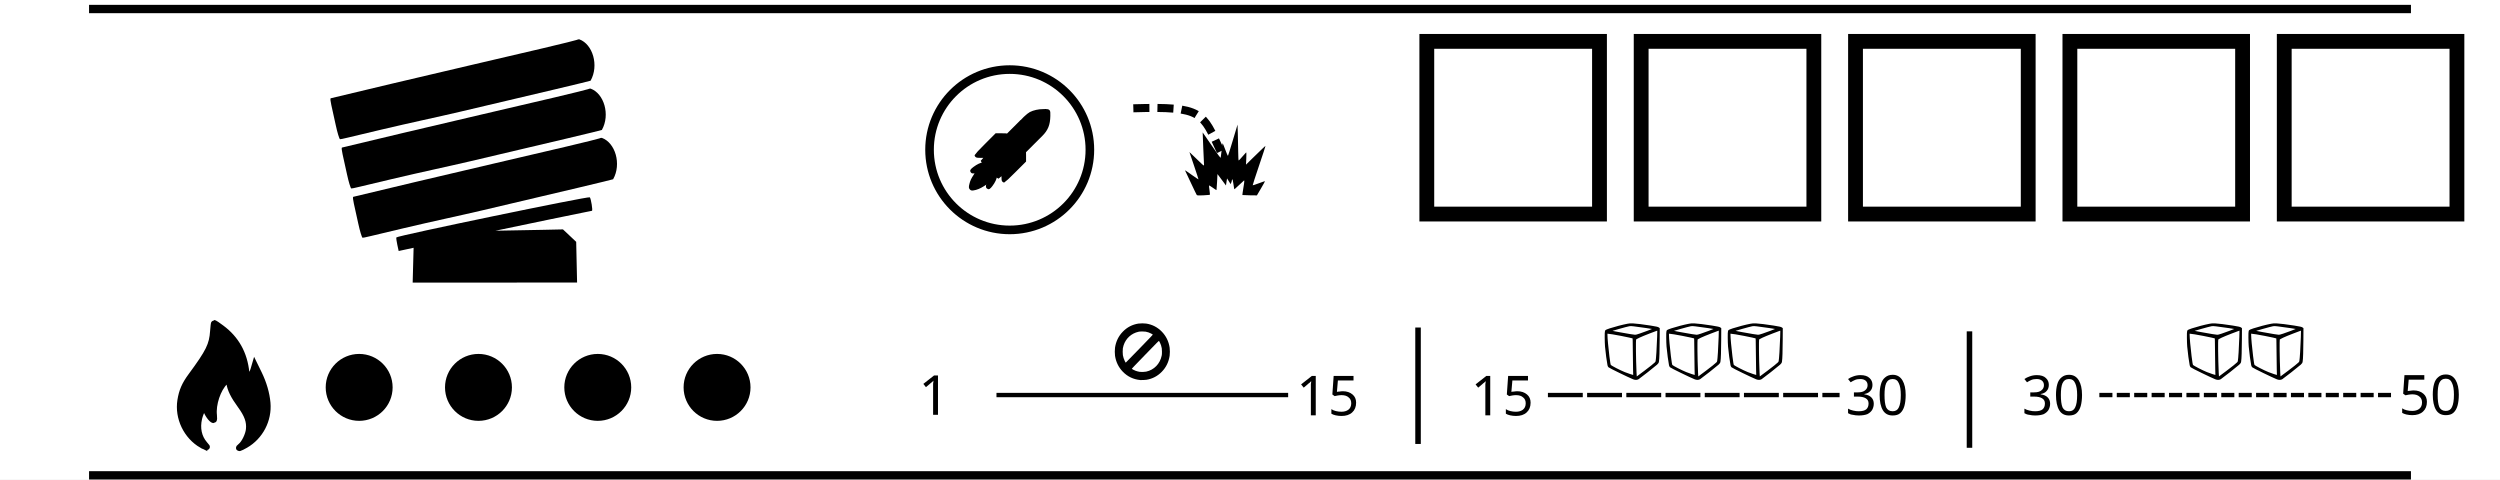
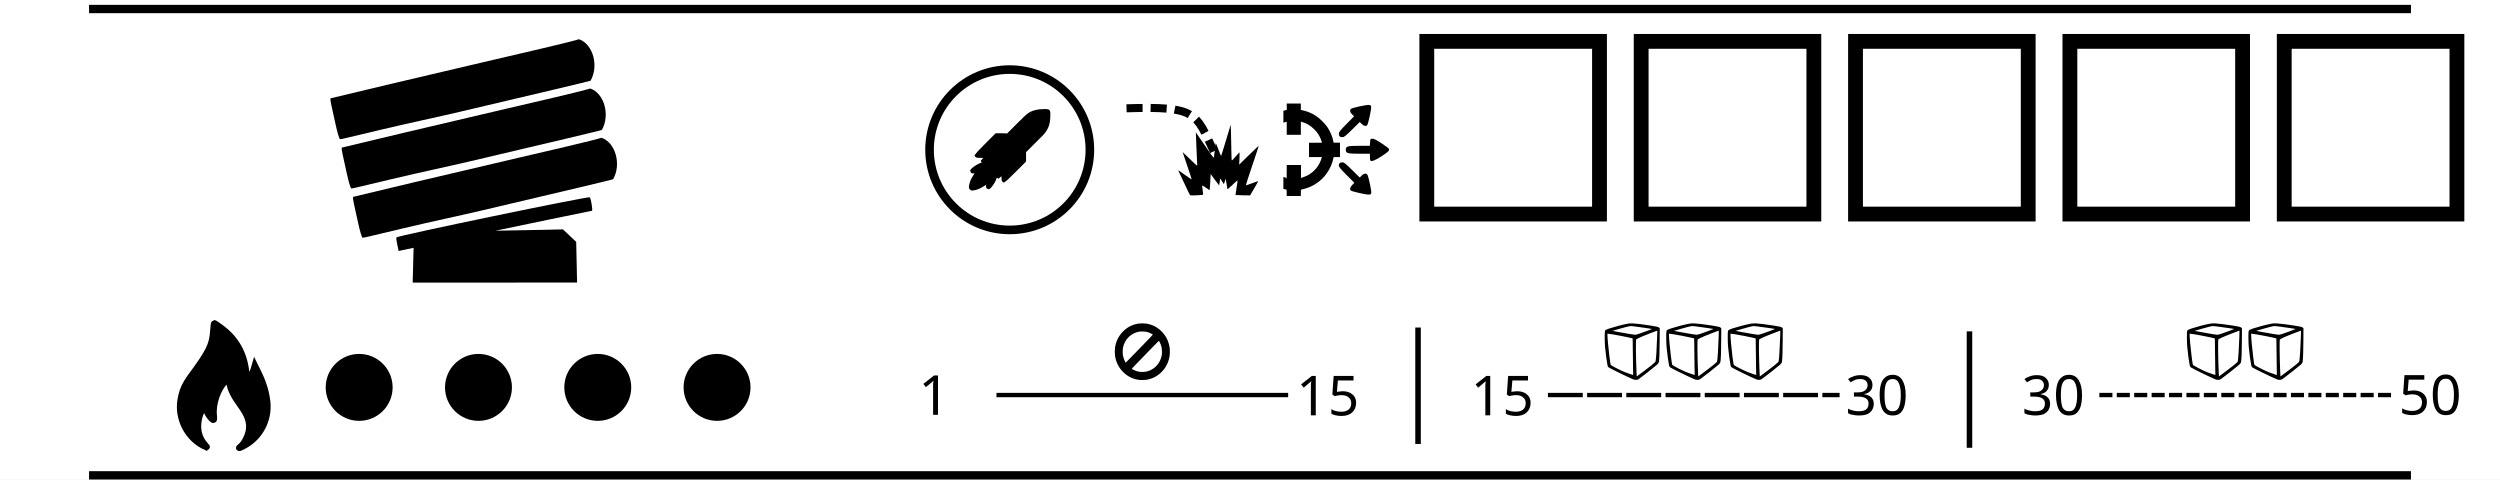
<svg xmlns="http://www.w3.org/2000/svg" width="120mm" height="23.017mm" viewBox="0 0 120 23.017" version="1.1" id="svg1100">
  <defs id="defs1094" />
  <g id="layer3" style="display:inline" />
  <g id="layer2" style="display:none" transform="translate(0,0.2323513)">
    <g id="g1399" transform="translate(-6.797849)">
      <rect y="11.403" x="50.431" height="11" width="74.995" id="rect1878-3" style="display:inline;opacity:1;vector-effect:none;fill:#ffe680;fill-opacity:1;stroke:none;stroke-width:0.475;stroke-linecap:butt;stroke-linejoin:miter;stroke-miterlimit:4;stroke-dasharray:none;stroke-dashoffset:0;stroke-opacity:1" />
      <rect y="0.302" x="8.169" height="22.148" width="42.262" id="rect1868" style="display:inline;opacity:1;vector-effect:none;fill:#decd87;fill-opacity:1;stroke:none;stroke-width:0.395;stroke-linecap:butt;stroke-linejoin:miter;stroke-miterlimit:4;stroke-dasharray:none;stroke-dashoffset:0;stroke-opacity:1" />
      <rect y="0.398" x="50.431" height="11" width="74.995" id="rect1878" style="display:inline;opacity:1;vector-effect:none;fill:#deaa87;fill-opacity:1;stroke:none;stroke-width:0.475;stroke-linecap:butt;stroke-linejoin:miter;stroke-miterlimit:4;stroke-dasharray:none;stroke-dashoffset:0;stroke-opacity:1" />
      <rect y="12.891" x="76.864" height="8.023" width="22" id="rect1878-7-3" style="display:inline;opacity:1;vector-effect:none;fill:#eeffaa;fill-opacity:1;stroke:none;stroke-width:0.193;stroke-linecap:butt;stroke-linejoin:miter;stroke-miterlimit:4;stroke-dasharray:none;stroke-dashoffset:0;stroke-opacity:1" />
      <rect y="12.891" x="103.296" height="8.023" width="22" id="rect1878-7-56" style="display:inline;opacity:1;vector-effect:none;fill:#ccffaa;fill-opacity:1;stroke:none;stroke-width:0.218;stroke-linecap:butt;stroke-linejoin:miter;stroke-miterlimit:4;stroke-dasharray:none;stroke-dashoffset:0;stroke-opacity:1" />
      <rect y="12.681" x="50.431" height="8.444" width="22" id="rect1878-7" style="display:inline;opacity:1;vector-effect:none;fill:#ff9955;fill-opacity:1;stroke:none;stroke-width:0.223;stroke-linecap:butt;stroke-linejoin:miter;stroke-miterlimit:4;stroke-dasharray:none;stroke-dashoffset:0;stroke-opacity:1" />
      <rect y="13.159" x="77.364" height="7.488" width="21" id="rect1878-7-2-7" style="display:inline;opacity:1;vector-effect:none;fill:#ddff55;fill-opacity:1;stroke:none;stroke-width:0.205;stroke-linecap:butt;stroke-linejoin:miter;stroke-miterlimit:4;stroke-dasharray:none;stroke-dashoffset:0;stroke-opacity:1" />
      <rect y="13.159" x="103.796" height="7.488" width="21" id="rect1878-7-2-7-0" style="display:inline;opacity:1;vector-effect:none;fill:#66ff00;fill-opacity:1;stroke:none;stroke-width:0.205;stroke-linecap:butt;stroke-linejoin:miter;stroke-miterlimit:4;stroke-dasharray:none;stroke-dashoffset:0;stroke-opacity:1" />
      <rect y="13.159" x="50.931" height="7.488" width="21" id="rect1878-7-2" style="display:inline;opacity:1;vector-effect:none;fill:#d45500;fill-opacity:1;stroke:none;stroke-width:0.205;stroke-linecap:butt;stroke-linejoin:miter;stroke-miterlimit:4;stroke-dasharray:none;stroke-dashoffset:0;stroke-opacity:1" />
    </g>
  </g>
  <g id="layer1" transform="translate(28.06016,-27.59571)" style="display:inline">
    <g transform="matrix(0.3527936,0,0,0.3527936,27.66483,22.56444)" id="layer1-6-3-2" />
    <rect style="display:inline;opacity:1;fill:#ffffff;fill-opacity:1;stroke:none;stroke-width:0.711;stroke-miterlimit:4;stroke-dasharray:none;stroke-dashoffset:0;stroke-opacity:1" id="rect1126" width="119.999" height="23.018" x="-28.06" y="27.596" />
    <g style="display:inline" id="g9128" transform="translate(-107.6295,-199.3465)">
      <path id="path9084" d="M 83.844,227.375 H 195.295" style="fill:none;stroke:#000000;stroke-width:0.4;stroke-linecap:butt;stroke-linejoin:miter;stroke-miterlimit:4;stroke-dasharray:none;stroke-opacity:1" />
      <path id="path9084-3" d="M 83.844,249.759 H 195.295" style="fill:none;stroke:#000000;stroke-width:0.4;stroke-linecap:butt;stroke-linejoin:miter;stroke-miterlimit:4;stroke-dasharray:none;stroke-opacity:1" />
    </g>
    <g id="g3247" transform="translate(31.77182,-19.28938)">
      <path id="path1183" d="m 8.234,62.606 v 5.589" style="fill:none;stroke:#000000;stroke-width:0.265px;stroke-linecap:butt;stroke-linejoin:miter;stroke-opacity:1" />
      <text id="text1088-1" y="66.818" x="10.76" style="font-style:normal;font-weight:normal;font-size:132.329px;line-height:1.25;font-family:sans-serif;letter-spacing:0px;word-spacing:0px;fill:#000000;fill-opacity:1;stroke:none;stroke-width:0.221" xml:space="preserve">
        <tspan style="font-size:2.647px;stroke-width:0.221" y="66.818" x="10.76" id="tspan1086-8">15</tspan>
      </text>
      <text id="text1088-0-9" y="66.799" x="28.751" style="font-style:normal;font-weight:normal;font-size:132.329px;line-height:1.25;font-family:sans-serif;letter-spacing:0px;word-spacing:0px;fill:#000000;fill-opacity:1;stroke:none;stroke-width:0.221" xml:space="preserve">
        <tspan style="font-size:2.647px;stroke-width:0.221" y="66.799" x="28.751" id="tspan1086-9-2">30</tspan>
      </text>
      <g transform="translate(-39.90047,24.17196)" id="g908-2">
        <g transform="matrix(0.3527936,0,0,0.3527936,52.98804,22.56444)" id="layer1-6-8-10-7">
          <path id="path828-79-6-2" d="m 15.551,51.922 c -0.685,-0.28 -3.206,-1.507 -3.325,-1.619 -0.034,-0.032 -0.077,-0.127 -0.096,-0.212 -0.089,-0.411 -0.263,-1.723 -0.333,-2.52 -0.05,-0.571 -0.06,-2.009 -0.014,-2.095 0.04,-0.075 0.184,-0.144 0.562,-0.267 0.723,-0.236 1.733,-0.5 2.411,-0.628 0.275,-0.052 0.396,-0.06 0.707,-0.047 0.415,0.017 1.429,0.142 2.382,0.293 0.766,0.122 1.02,0.178 1.104,0.247 l 0.065,0.053 -0.008,1.496 c -0.008,1.566 -0.043,2.635 -0.097,2.954 -0.03,0.179 -0.041,0.198 -0.224,0.376 -0.197,0.192 -2.306,1.852 -2.496,1.964 -0.172,0.102 -0.398,0.103 -0.64,0.005 z m 0.682,-0.313 c 0.354,-0.251 1.358,-1.012 1.815,-1.377 0.537,-0.429 0.599,-0.494 0.634,-0.667 0.062,-0.31 0.155,-1.795 0.205,-3.276 0.028,-0.826 0.027,-0.94 -0.012,-0.979 -0.051,-0.051 -0.077,-0.043 -1.159,0.375 -1.27,0.491 -1.845,0.759 -1.912,0.891 -0.06,0.119 -0.033,2.613 0.049,4.516 0.025,0.586 0.04,0.707 0.087,0.707 0.012,0 0.144,-0.086 0.293,-0.192 z m -0.623,-1.014 c -0.012,-0.536 -0.027,-1.695 -0.033,-2.575 -0.008,-1.256 -0.018,-1.608 -0.047,-1.634 -0.106,-0.097 -3.102,-0.678 -3.496,-0.678 h -0.135 l 3.71e-4,0.281 c 5.78e-4,0.446 0.108,1.632 0.262,2.894 0.107,0.876 0.164,1.198 0.225,1.27 0.108,0.127 1.297,0.742 1.931,0.998 0.417,0.169 1.152,0.414 1.246,0.416 l 0.07,0.001 z m 0.779,-4.666 c 0.521,-0.175 1.631,-0.587 1.882,-0.699 0.124,-0.055 0.155,-0.08 0.123,-0.098 -0.083,-0.046 -1.836,-0.313 -2.781,-0.423 -0.349,-0.041 -0.466,-0.044 -0.635,-0.017 -0.32,0.05 -2.598,0.698 -2.657,0.756 -0.032,0.031 0.195,0.081 1.179,0.262 1.326,0.243 2.098,0.37 2.267,0.372 0.12,0.002 0.273,-0.036 0.621,-0.153 z" style="fill:#000000;stroke:#000000;stroke-width:0.229;stroke-miterlimit:4;stroke-dasharray:none;stroke-opacity:1" />
        </g>
        <path transform="matrix(0.3527936,0,0,0.3527936,55.94078,22.56444)" id="path828-6-0-0-2" d="m 15.551,51.922 c -0.685,-0.28 -3.206,-1.507 -3.325,-1.619 -0.034,-0.032 -0.077,-0.127 -0.096,-0.212 -0.089,-0.411 -0.263,-1.723 -0.333,-2.52 -0.05,-0.571 -0.06,-2.009 -0.014,-2.095 0.04,-0.075 0.184,-0.144 0.562,-0.267 0.723,-0.236 1.733,-0.5 2.411,-0.628 0.275,-0.052 0.396,-0.06 0.707,-0.047 0.415,0.017 1.429,0.142 2.382,0.293 0.766,0.122 1.02,0.178 1.104,0.247 l 0.065,0.053 -0.008,1.496 c -0.008,1.566 -0.043,2.635 -0.097,2.954 -0.03,0.179 -0.041,0.198 -0.224,0.376 -0.197,0.192 -2.306,1.852 -2.496,1.964 -0.172,0.102 -0.398,0.103 -0.64,0.005 z m 0.682,-0.313 c 0.354,-0.251 1.358,-1.012 1.815,-1.377 0.537,-0.429 0.599,-0.494 0.634,-0.667 0.062,-0.31 0.155,-1.795 0.205,-3.276 0.028,-0.826 0.027,-0.94 -0.012,-0.979 -0.051,-0.051 -0.077,-0.043 -1.159,0.375 -1.27,0.491 -1.845,0.759 -1.912,0.891 -0.06,0.119 -0.033,2.613 0.049,4.516 0.025,0.586 0.04,0.707 0.087,0.707 0.012,0 0.144,-0.086 0.293,-0.192 z m -0.623,-1.014 c -0.012,-0.536 -0.027,-1.695 -0.033,-2.575 -0.008,-1.256 -0.018,-1.608 -0.047,-1.634 -0.106,-0.097 -3.102,-0.678 -3.496,-0.678 h -0.135 l 3.71e-4,0.281 c 5.78e-4,0.446 0.108,1.632 0.262,2.894 0.107,0.876 0.164,1.198 0.225,1.27 0.108,0.127 1.297,0.742 1.931,0.998 0.417,0.169 1.152,0.414 1.246,0.416 l 0.07,0.001 z m 0.779,-4.666 c 0.521,-0.175 1.631,-0.587 1.882,-0.699 0.124,-0.055 0.155,-0.08 0.123,-0.098 -0.083,-0.046 -1.836,-0.313 -2.781,-0.423 -0.349,-0.041 -0.466,-0.044 -0.635,-0.017 -0.32,0.05 -2.598,0.698 -2.657,0.756 -0.032,0.031 0.195,0.081 1.179,0.262 1.326,0.243 2.098,0.37 2.267,0.372 0.12,0.002 0.273,-0.036 0.621,-0.153 z" style="fill:#000000;stroke:#000000;stroke-width:0.229;stroke-miterlimit:4;stroke-dasharray:none;stroke-opacity:1" />
        <g transform="matrix(0.3527936,0,0,0.3527936,58.89354,22.56444)" id="layer1-6-75-2-6-6">
          <path id="path828-35-3-1-1" d="m 15.551,51.922 c -0.685,-0.28 -3.206,-1.507 -3.325,-1.619 -0.034,-0.032 -0.077,-0.127 -0.096,-0.212 -0.089,-0.411 -0.263,-1.723 -0.333,-2.52 -0.05,-0.571 -0.06,-2.009 -0.014,-2.095 0.04,-0.075 0.184,-0.144 0.562,-0.267 0.723,-0.236 1.733,-0.5 2.411,-0.628 0.275,-0.052 0.396,-0.06 0.707,-0.047 0.415,0.017 1.429,0.142 2.382,0.293 0.766,0.122 1.02,0.178 1.104,0.247 l 0.065,0.053 -0.008,1.496 c -0.008,1.566 -0.043,2.635 -0.097,2.954 -0.03,0.179 -0.041,0.198 -0.224,0.376 -0.197,0.192 -2.306,1.852 -2.496,1.964 -0.172,0.102 -0.398,0.103 -0.64,0.005 z m 0.682,-0.313 c 0.354,-0.251 1.358,-1.012 1.815,-1.377 0.537,-0.429 0.599,-0.494 0.634,-0.667 0.062,-0.31 0.155,-1.795 0.205,-3.276 0.028,-0.826 0.027,-0.94 -0.012,-0.979 -0.051,-0.051 -0.077,-0.043 -1.159,0.375 -1.27,0.491 -1.845,0.759 -1.912,0.891 -0.06,0.119 -0.033,2.613 0.049,4.516 0.025,0.586 0.04,0.707 0.087,0.707 0.012,0 0.144,-0.086 0.293,-0.192 z m -0.623,-1.014 c -0.012,-0.536 -0.027,-1.695 -0.033,-2.575 -0.008,-1.256 -0.018,-1.608 -0.047,-1.634 -0.106,-0.097 -3.102,-0.678 -3.496,-0.678 h -0.135 l 3.71e-4,0.281 c 5.78e-4,0.446 0.108,1.632 0.262,2.894 0.107,0.876 0.164,1.198 0.225,1.27 0.108,0.127 1.297,0.742 1.931,0.998 0.417,0.169 1.152,0.414 1.246,0.416 l 0.07,0.001 z m 0.779,-4.666 c 0.521,-0.175 1.631,-0.587 1.882,-0.699 0.124,-0.055 0.155,-0.08 0.123,-0.098 -0.083,-0.046 -1.836,-0.313 -2.781,-0.423 -0.349,-0.041 -0.466,-0.044 -0.635,-0.017 -0.32,0.05 -2.598,0.698 -2.657,0.756 -0.032,0.031 0.195,0.081 1.179,0.262 1.326,0.243 2.098,0.37 2.267,0.372 0.12,0.002 0.273,-0.036 0.621,-0.153 z" style="fill:#000000;stroke:#000000;stroke-width:0.229;stroke-miterlimit:4;stroke-dasharray:none;stroke-opacity:1" />
        </g>
      </g>
      <path id="path1090-2" d="M 14.468,65.847 H 28.468" style="fill:none;stroke:#000000;stroke-width:0.209;stroke-linecap:butt;stroke-linejoin:miter;stroke-miterlimit:4;stroke-dasharray:1.673, 0.209;stroke-dashoffset:0;stroke-opacity:1" />
      <text id="text1088-8" y="66.799" x="37.214" style="font-style:normal;font-weight:normal;font-size:132.329px;line-height:1.25;font-family:sans-serif;letter-spacing:0px;word-spacing:0px;fill:#000000;fill-opacity:1;stroke:none;stroke-width:0.221" xml:space="preserve">
        <tspan style="font-size:2.647px;stroke-width:0.221" y="66.799" x="37.214" id="tspan1086-97">30</tspan>
      </text>
      <text id="text1088-0-6" y="66.781" x="55.302" style="font-style:normal;font-weight:normal;font-size:132.329px;line-height:1.25;font-family:sans-serif;letter-spacing:0px;word-spacing:0px;fill:#000000;fill-opacity:1;stroke:none;stroke-width:0.221" xml:space="preserve">
        <tspan style="font-size:2.647px;stroke-width:0.221" y="66.781" x="55.302" id="tspan1086-9-1">50</tspan>
      </text>
      <g transform="translate(-39.56972,24.17196)" id="g983">
        <g transform="matrix(0.3527936,0,0,0.3527936,80.60253,22.56444)" id="layer1-6-8-6-0">
          <path id="path828-79-9-6" d="m 15.551,51.922 c -0.685,-0.28 -3.206,-1.507 -3.325,-1.619 -0.034,-0.032 -0.077,-0.127 -0.096,-0.212 -0.089,-0.411 -0.263,-1.723 -0.333,-2.52 -0.05,-0.571 -0.06,-2.009 -0.014,-2.095 0.04,-0.075 0.184,-0.144 0.562,-0.267 0.723,-0.236 1.733,-0.5 2.411,-0.628 0.275,-0.052 0.396,-0.06 0.707,-0.047 0.415,0.017 1.429,0.142 2.382,0.293 0.766,0.122 1.02,0.178 1.104,0.247 l 0.065,0.053 -0.008,1.496 c -0.008,1.566 -0.043,2.635 -0.097,2.954 -0.03,0.179 -0.041,0.198 -0.224,0.376 -0.197,0.192 -2.306,1.852 -2.496,1.964 -0.172,0.102 -0.398,0.103 -0.64,0.005 z m 0.682,-0.313 c 0.354,-0.251 1.358,-1.012 1.815,-1.377 0.537,-0.429 0.599,-0.494 0.634,-0.667 0.062,-0.31 0.155,-1.795 0.205,-3.276 0.028,-0.826 0.027,-0.94 -0.012,-0.979 -0.051,-0.051 -0.077,-0.043 -1.159,0.375 -1.27,0.491 -1.845,0.759 -1.912,0.891 -0.06,0.119 -0.033,2.613 0.049,4.516 0.025,0.586 0.04,0.707 0.087,0.707 0.012,0 0.144,-0.086 0.293,-0.192 z m -0.623,-1.014 c -0.012,-0.536 -0.027,-1.695 -0.033,-2.575 -0.008,-1.256 -0.018,-1.608 -0.047,-1.634 -0.106,-0.097 -3.102,-0.678 -3.496,-0.678 h -0.135 l 3.71e-4,0.281 c 5.78e-4,0.446 0.108,1.632 0.262,2.894 0.107,0.876 0.164,1.198 0.225,1.27 0.108,0.127 1.297,0.742 1.931,0.998 0.417,0.169 1.152,0.414 1.246,0.416 l 0.07,0.001 z m 0.779,-4.666 c 0.521,-0.175 1.631,-0.587 1.882,-0.699 0.124,-0.055 0.155,-0.08 0.123,-0.098 -0.083,-0.046 -1.836,-0.313 -2.781,-0.423 -0.349,-0.041 -0.466,-0.044 -0.635,-0.017 -0.32,0.05 -2.598,0.698 -2.657,0.756 -0.032,0.031 0.195,0.081 1.179,0.262 1.326,0.243 2.098,0.37 2.267,0.372 0.12,0.002 0.273,-0.036 0.621,-0.153 z" style="fill:#000000;stroke:#000000;stroke-width:0.229;stroke-miterlimit:4;stroke-dasharray:none;stroke-opacity:1" />
        </g>
        <g transform="matrix(0.3527936,0,0,0.3527936,83.55526,22.56444)" id="layer1-6-3-2-37-1">
          <path id="path828-6-0-4-5" d="m 15.551,51.922 c -0.685,-0.28 -3.206,-1.507 -3.325,-1.619 -0.034,-0.032 -0.077,-0.127 -0.096,-0.212 -0.089,-0.411 -0.263,-1.723 -0.333,-2.52 -0.05,-0.571 -0.06,-2.009 -0.014,-2.095 0.04,-0.075 0.184,-0.144 0.562,-0.267 0.723,-0.236 1.733,-0.5 2.411,-0.628 0.275,-0.052 0.396,-0.06 0.707,-0.047 0.415,0.017 1.429,0.142 2.382,0.293 0.766,0.122 1.02,0.178 1.104,0.247 l 0.065,0.053 -0.008,1.496 c -0.008,1.566 -0.043,2.635 -0.097,2.954 -0.03,0.179 -0.041,0.198 -0.224,0.376 -0.197,0.192 -2.306,1.852 -2.496,1.964 -0.172,0.102 -0.398,0.103 -0.64,0.005 z m 0.682,-0.313 c 0.354,-0.251 1.358,-1.012 1.815,-1.377 0.537,-0.429 0.599,-0.494 0.634,-0.667 0.062,-0.31 0.155,-1.795 0.205,-3.276 0.028,-0.826 0.027,-0.94 -0.012,-0.979 -0.051,-0.051 -0.077,-0.043 -1.159,0.375 -1.27,0.491 -1.845,0.759 -1.912,0.891 -0.06,0.119 -0.033,2.613 0.049,4.516 0.025,0.586 0.04,0.707 0.087,0.707 0.012,0 0.144,-0.086 0.293,-0.192 z m -0.623,-1.014 c -0.012,-0.536 -0.027,-1.695 -0.033,-2.575 -0.008,-1.256 -0.018,-1.608 -0.047,-1.634 -0.106,-0.097 -3.102,-0.678 -3.496,-0.678 h -0.135 l 3.71e-4,0.281 c 5.78e-4,0.446 0.108,1.632 0.262,2.894 0.107,0.876 0.164,1.198 0.225,1.27 0.108,0.127 1.297,0.742 1.931,0.998 0.417,0.169 1.152,0.414 1.246,0.416 l 0.07,0.001 z m 0.779,-4.666 c 0.521,-0.175 1.631,-0.587 1.882,-0.699 0.124,-0.055 0.155,-0.08 0.123,-0.098 -0.083,-0.046 -1.836,-0.313 -2.781,-0.423 -0.349,-0.041 -0.466,-0.044 -0.635,-0.017 -0.32,0.05 -2.598,0.698 -2.657,0.756 -0.032,0.031 0.195,0.081 1.179,0.262 1.326,0.243 2.098,0.37 2.267,0.372 0.12,0.002 0.273,-0.036 0.621,-0.153 z" style="fill:#000000;stroke:#000000;stroke-width:0.229;stroke-miterlimit:4;stroke-dasharray:none;stroke-opacity:1" />
        </g>
      </g>
      <path id="path1090-2-1" d="M 40.937,65.847 H 54.937" style="fill:none;stroke:#000000;stroke-width:0.209;stroke-linecap:butt;stroke-linejoin:miter;stroke-miterlimit:4;stroke-dasharray:0.627, 0.209;stroke-dashoffset:0;stroke-opacity:1" />
      <path id="path1183-2" d="m 34.703,62.79 v 5.589" style="fill:none;stroke:#000000;stroke-width:0.265px;stroke-linecap:butt;stroke-linejoin:miter;stroke-opacity:1" />
      <text id="text1088" y="66.8" x="-15.748" style="font-style:normal;font-weight:normal;font-size:132.329px;line-height:1.25;font-family:sans-serif;letter-spacing:0px;word-spacing:0px;fill:#000000;fill-opacity:1;stroke:none;stroke-width:0.221" xml:space="preserve">
        <tspan style="font-size:2.647px;stroke-width:0.221" y="66.8" x="-15.748" id="tspan1086">1</tspan>
      </text>
      <path id="path1090" d="M -12.001,65.847 H 1.999" style="fill:none;stroke:#000000;stroke-width:0.209px;stroke-linecap:butt;stroke-linejoin:miter;stroke-opacity:1" />
      <text id="text1088-0" y="66.818" x="2.387" style="font-style:normal;font-weight:normal;font-size:132.329px;line-height:1.25;font-family:sans-serif;letter-spacing:0px;word-spacing:0px;fill:#000000;fill-opacity:1;stroke:none;stroke-width:0.221" xml:space="preserve">
        <tspan style="font-size:2.647px;stroke-width:0.221" y="66.818" x="2.387" id="tspan1086-9">15</tspan>
      </text>
      <path id="path1524-9" d="m -5.101,65.127 c -0.327,-0.031 -0.608,-0.165 -0.834,-0.398 -0.205,-0.211 -0.331,-0.468 -0.376,-0.768 -0.015,-0.096 -0.015,-0.293 0,-0.389 0.045,-0.3 0.17,-0.557 0.376,-0.768 0.205,-0.211 0.454,-0.341 0.746,-0.387 0.094,-0.015 0.284,-0.015 0.378,0 0.292,0.046 0.54,0.176 0.746,0.387 0.205,0.211 0.331,0.468 0.376,0.768 0.015,0.096 0.015,0.293 0,0.389 -0.045,0.3 -0.17,0.557 -0.376,0.768 -0.204,0.21 -0.455,0.341 -0.739,0.386 -0.061,0.01 -0.243,0.017 -0.296,0.012 z m 0.287,-0.404 c 0.379,-0.083 0.661,-0.373 0.743,-0.767 0.011,-0.055 0.013,-0.082 0.013,-0.189 0,-0.137 -0.008,-0.195 -0.044,-0.308 -0.019,-0.06 -0.083,-0.198 -0.098,-0.211 -0.008,-0.007 -0.099,0.084 -0.66,0.663 -0.527,0.543 -0.65,0.672 -0.644,0.679 0.011,0.014 0.118,0.069 0.179,0.092 0.059,0.022 0.143,0.044 0.207,0.053 0.066,0.009 0.237,0.003 0.304,-0.012 z m -0.326,-1.102 c 0.561,-0.577 0.649,-0.671 0.642,-0.679 -0.012,-0.015 -0.146,-0.081 -0.204,-0.101 -0.109,-0.037 -0.165,-0.045 -0.299,-0.045 -0.104,0 -0.13,0.002 -0.183,0.014 -0.341,0.075 -0.607,0.318 -0.715,0.649 -0.036,0.111 -0.044,0.17 -0.044,0.308 0,0.138 0.008,0.196 0.044,0.308 0.027,0.085 0.091,0.216 0.104,0.216 0.003,0 0.297,-0.301 0.654,-0.669 z" style="fill:#000000;stroke-width:0.006" />
    </g>
-     <g id="g2751" transform="matrix(1.324056,0,0,1.324056,-26.06979,15.08427)">
-       <circle r="2.906" cy="14.878" cx="35.101" id="path1760-3-3-8" style="opacity:1;vector-effect:none;fill:#ffffff;fill-opacity:1;stroke:#000000;stroke-width:0.312;stroke-linecap:butt;stroke-linejoin:miter;stroke-miterlimit:4;stroke-dasharray:none;stroke-dashoffset:0;stroke-opacity:1" />
-       <path id="path974-3-6-6" d="m 36.329,13.434 c -0.185,0.004 -0.352,0.04 -0.482,0.105 -0.047,0.024 -0.14,0.098 -0.216,0.173 -0.074,0.072 -0.141,0.135 -0.142,0.14 l -2.76e-4,-2.83e-4 c 0,0 -3.07e-4,4.91e-4 -3.07e-4,4.91e-4 -4.31e-4,3.75e-4 -0.262,0.261 -0.471,0.471 -0.013,-0.005 -0.094,-0.01 -0.202,-0.01 h -0.212 l -0.372,0.373 c -0.205,0.205 -0.372,0.381 -0.372,0.39 0,0.009 0.011,0.028 0.024,0.041 0.019,0.019 0.059,0.024 0.18,0.024 h 0.15 c -0.047,0.049 -0.131,0.135 -0.131,0.138 0,0.006 0.03,0.04 0.07,0.085 -0.098,0.011 -0.217,0.066 -0.345,0.162 -0.108,0.081 -0.127,0.114 -0.088,0.157 0.021,0.023 0.04,0.027 0.094,0.02 0.037,-0.005 0.067,-0.005 0.067,0 0,0.005 -0.031,0.058 -0.07,0.117 -0.08,0.124 -0.111,0.191 -0.138,0.3 -0.028,0.111 -0.026,0.142 0.01,0.178 0.027,0.027 0.043,0.031 0.103,0.022 0.115,-0.017 0.231,-0.064 0.36,-0.146 0.066,-0.042 0.125,-0.077 0.129,-0.077 0.005,0 0.005,0.03 -4.83e-4,0.067 -0.007,0.054 -0.004,0.072 0.02,0.094 0.043,0.039 0.076,0.02 0.157,-0.088 0.096,-0.127 0.15,-0.248 0.161,-0.345 0.044,0.04 0.078,0.07 0.084,0.07 0.004,0 0.081,-0.075 0.138,-0.128 v 0.065 c 0,0.122 0.005,0.162 0.024,0.18 0.013,0.013 0.032,0.024 0.041,0.024 0.009,0 0.185,-0.167 0.39,-0.372 l 0.373,-0.372 v -0.211 c 0,-0.05 -0.002,-0.091 -0.002,-0.127 l 0.463,-0.463 0.13,-0.129 c 0.208,-0.207 0.283,-0.393 0.289,-0.71 0.004,-0.22 0.004,-0.22 -0.216,-0.216 z" style="fill:#000000;stroke:#000000;stroke-width:0.064;stroke-miterlimit:4;stroke-dasharray:none;stroke-opacity:1" />
-     </g>
    <g style="display:inline" id="g1033" transform="translate(19.24769,66.19843)">
      <rect y="-36.617" x="21.179" height="8.289" width="8.289" id="rect925-7-3-61-49-09" style="display:inline;opacity:1;vector-effect:none;fill:#ffffff;fill-opacity:1;stroke:#000000;stroke-width:0.711;stroke-linecap:butt;stroke-linejoin:miter;stroke-miterlimit:4;stroke-dasharray:none;stroke-dashoffset:0;stroke-opacity:1" />
      <rect y="-36.617" x="31.468" height="8.289" width="8.289" id="rect925-7-3-61-49-0-6" style="display:inline;opacity:1;vector-effect:none;fill:#ffffff;fill-opacity:1;stroke:#000000;stroke-width:0.711;stroke-linecap:butt;stroke-linejoin:miter;stroke-miterlimit:4;stroke-dasharray:none;stroke-dashoffset:0;stroke-opacity:1" />
      <rect y="-36.617" x="41.757" height="8.289" width="8.289" id="rect925-7-3-61-49-9-3" style="display:inline;opacity:1;vector-effect:none;fill:#ffffff;fill-opacity:1;stroke:#000000;stroke-width:0.711;stroke-linecap:butt;stroke-linejoin:miter;stroke-miterlimit:4;stroke-dasharray:none;stroke-dashoffset:0;stroke-opacity:1" />
      <rect y="-36.617" x="52.047" height="8.289" width="8.289" id="rect925-7-3-61-49-1-8" style="display:inline;opacity:1;vector-effect:none;fill:#ffffff;fill-opacity:1;stroke:#000000;stroke-width:0.711;stroke-linecap:butt;stroke-linejoin:miter;stroke-miterlimit:4;stroke-dasharray:none;stroke-dashoffset:0;stroke-opacity:1" />
      <rect y="-36.617" x="62.336" height="8.289" width="8.289" id="rect925-7-3-61-49-7-5" style="display:inline;opacity:1;vector-effect:none;fill:#ffffff;fill-opacity:1;stroke:#000000;stroke-width:0.711;stroke-linecap:butt;stroke-linejoin:miter;stroke-miterlimit:4;stroke-dasharray:none;stroke-dashoffset:0;stroke-opacity:1" />
    </g>
-     <g id="g925" transform="matrix(1.455054,0,0,1.455054,-73.8372,-10.22164)">
-       <path id="path917" d="m 70.942,32.427 c -0.009,-0.012 -0.095,-0.188 -0.19,-0.392 -0.095,-0.204 -0.18,-0.385 -0.189,-0.402 -0.016,-0.03 -0.015,-0.031 0.023,-0.006 0.022,0.014 0.122,0.085 0.223,0.156 0.101,0.072 0.186,0.128 0.188,0.125 0.003,-0.003 -0.064,-0.207 -0.147,-0.453 l -0.152,-0.448 0.092,0.087 c 0.051,0.048 0.159,0.152 0.241,0.232 0.135,0.131 0.149,0.141 0.149,0.103 0,-0.023 -0.011,-0.273 -0.025,-0.554 -0.014,-0.281 -0.023,-0.514 -0.02,-0.516 0.002,-0.002 0.135,0.19 0.295,0.427 0.201,0.299 0.293,0.423 0.3,0.405 0.005,-0.014 0.019,-0.126 0.031,-0.248 0.011,-0.122 0.025,-0.225 0.031,-0.228 0.005,-0.003 0.045,0.092 0.088,0.211 0.043,0.119 0.083,0.211 0.09,0.204 0.006,-0.007 0.079,-0.241 0.163,-0.521 l 0.152,-0.508 0.01,0.306 c 0.005,0.168 0.011,0.435 0.012,0.592 0.001,0.157 0.008,0.286 0.016,0.286 0.007,0 0.063,-0.058 0.122,-0.129 0.06,-0.071 0.116,-0.133 0.124,-0.138 0.009,-0.006 0.011,0.072 0.005,0.197 l -0.01,0.207 0.223,-0.219 c 0.329,-0.321 0.414,-0.402 0.42,-0.396 0.003,0.003 -0.092,0.294 -0.212,0.647 -0.12,0.353 -0.214,0.645 -0.21,0.649 0.004,0.004 0.096,-0.026 0.204,-0.067 0.108,-0.041 0.199,-0.072 0.202,-0.069 0.003,0.003 -0.056,0.11 -0.131,0.237 l -0.136,0.232 -0.237,-0.003 c -0.13,-0.002 -0.239,-0.006 -0.242,-0.009 -0.003,-0.003 0.012,-0.11 0.033,-0.238 0.037,-0.215 0.039,-0.273 0.011,-0.233 -0.006,0.009 -0.073,0.07 -0.148,0.137 -0.075,0.066 -0.142,0.128 -0.148,0.136 -0.015,0.022 -0.023,-0.007 -0.046,-0.18 -0.011,-0.082 -0.026,-0.145 -0.034,-0.14 -0.008,0.005 -0.014,0.021 -0.015,0.036 -4.03e-4,0.015 -0.01,0.049 -0.021,0.075 l -0.02,0.047 -0.059,-0.094 -0.059,-0.094 -0.009,0.058 c -0.005,0.032 -0.013,0.084 -0.018,0.116 l -0.009,0.058 -0.14,-0.188 -0.14,-0.188 -0.013,0.262 c -0.007,0.144 -0.016,0.265 -0.019,0.268 -0.003,0.003 -0.057,-0.032 -0.121,-0.078 -0.063,-0.046 -0.119,-0.08 -0.124,-0.075 -0.005,0.005 0.002,0.075 0.014,0.157 0.016,0.104 0.018,0.149 0.005,0.153 -0.01,0.003 -0.105,0.01 -0.212,0.015 -0.15,0.008 -0.199,0.005 -0.212,-0.011 z" style="fill:#000000;stroke-width:0.016" />
-       <path id="path921" d="m 68.848,29.563 c 2.315,-0.071 2.282,0.142 2.877,1.42" style="fill:none;stroke:#000000;stroke-width:0.265;stroke-linecap:butt;stroke-linejoin:miter;stroke-miterlimit:4;stroke-dasharray:0.53, 0.265;stroke-dashoffset:0;stroke-opacity:1" />
+     <g id="g913" transform="translate(-29.76888,30.00852)">
+       <g transform="matrix(1.324056,0,0,1.324056,3.699086,-14.92426)" id="g2751-3" style="display:inline">
+         <circle style="opacity:1;vector-effect:none;fill:#ffffff;fill-opacity:1;stroke:#000000;stroke-width:0.312;stroke-linecap:butt;stroke-linejoin:miter;stroke-miterlimit:4;stroke-dasharray:none;stroke-dashoffset:0;stroke-opacity:1" id="path1760-3-3-8-6" cx="35.101" cy="14.878" r="2.906" />
+         <path style="fill:#000000;stroke:#000000;stroke-width:0.064;stroke-miterlimit:4;stroke-dasharray:none;stroke-opacity:1" d="m 36.329,13.434 c -0.185,0.004 -0.352,0.04 -0.482,0.105 -0.047,0.024 -0.14,0.098 -0.216,0.173 -0.074,0.072 -0.141,0.135 -0.142,0.14 l -2.76e-4,-2.83e-4 c 0,0 -3.07e-4,4.91e-4 -3.07e-4,4.91e-4 -4.31e-4,3.75e-4 -0.262,0.261 -0.471,0.471 -0.013,-0.005 -0.094,-0.01 -0.202,-0.01 h -0.212 l -0.372,0.373 c -0.205,0.205 -0.372,0.381 -0.372,0.39 0,0.009 0.011,0.028 0.024,0.041 0.019,0.019 0.059,0.024 0.18,0.024 h 0.15 c -0.047,0.049 -0.131,0.135 -0.131,0.138 0,0.006 0.03,0.04 0.07,0.085 -0.098,0.011 -0.217,0.066 -0.345,0.162 -0.108,0.081 -0.127,0.114 -0.088,0.157 0.021,0.023 0.04,0.027 0.094,0.02 0.037,-0.005 0.067,-0.005 0.067,0 0,0.005 -0.031,0.058 -0.07,0.117 -0.08,0.124 -0.111,0.191 -0.138,0.3 -0.028,0.111 -0.026,0.142 0.01,0.178 0.027,0.027 0.043,0.031 0.103,0.022 0.115,-0.017 0.231,-0.064 0.36,-0.146 0.066,-0.042 0.125,-0.077 0.129,-0.077 0.005,0 0.005,0.03 -4.83e-4,0.067 -0.007,0.054 -0.004,0.072 0.02,0.094 0.043,0.039 0.076,0.02 0.157,-0.088 0.096,-0.127 0.15,-0.248 0.161,-0.345 0.044,0.04 0.078,0.07 0.084,0.07 0.004,0 0.081,-0.075 0.138,-0.128 v 0.065 c 0,0.122 0.005,0.162 0.024,0.18 0.013,0.013 0.032,0.024 0.041,0.024 0.009,0 0.185,-0.167 0.39,-0.372 l 0.373,-0.372 v -0.211 c 0,-0.05 -0.002,-0.091 -0.002,-0.127 l 0.463,-0.463 0.13,-0.129 c 0.208,-0.207 0.283,-0.393 0.289,-0.71 0.004,-0.22 0.004,-0.22 -0.216,-0.216 z" id="path974-3-6-6-7" />
+       </g>
+       <g transform="matrix(1.455054,0,0,1.455054,-44.39573,-40.23016)" id="g925-5" style="display:inline">
+         <path style="fill:#000000;stroke-width:0.016" d="m 70.942,32.427 c -0.009,-0.012 -0.095,-0.188 -0.19,-0.392 -0.095,-0.204 -0.18,-0.385 -0.189,-0.402 -0.016,-0.03 -0.015,-0.031 0.023,-0.006 0.022,0.014 0.122,0.085 0.223,0.156 0.101,0.072 0.186,0.128 0.188,0.125 0.003,-0.003 -0.064,-0.207 -0.147,-0.453 l -0.152,-0.448 0.092,0.087 c 0.051,0.048 0.159,0.152 0.241,0.232 0.135,0.131 0.149,0.141 0.149,0.103 0,-0.023 -0.011,-0.273 -0.025,-0.554 -0.014,-0.281 -0.023,-0.514 -0.02,-0.516 0.002,-0.002 0.135,0.19 0.295,0.427 0.201,0.299 0.293,0.423 0.3,0.405 0.005,-0.014 0.019,-0.126 0.031,-0.248 0.011,-0.122 0.025,-0.225 0.031,-0.228 0.005,-0.003 0.045,0.092 0.088,0.211 0.043,0.119 0.083,0.211 0.09,0.204 0.006,-0.007 0.079,-0.241 0.163,-0.521 l 0.152,-0.508 0.01,0.306 c 0.005,0.168 0.011,0.435 0.012,0.592 0.001,0.157 0.008,0.286 0.016,0.286 0.007,0 0.063,-0.058 0.122,-0.129 0.06,-0.071 0.116,-0.133 0.124,-0.138 0.009,-0.006 0.011,0.072 0.005,0.197 l -0.01,0.207 0.223,-0.219 c 0.329,-0.321 0.414,-0.402 0.42,-0.396 0.003,0.003 -0.092,0.294 -0.212,0.647 -0.12,0.353 -0.214,0.645 -0.21,0.649 0.004,0.004 0.096,-0.026 0.204,-0.067 0.108,-0.041 0.199,-0.072 0.202,-0.069 0.003,0.003 -0.056,0.11 -0.131,0.237 l -0.136,0.232 -0.237,-0.003 c -0.13,-0.002 -0.239,-0.006 -0.242,-0.009 -0.003,-0.003 0.012,-0.11 0.033,-0.238 0.037,-0.215 0.039,-0.273 0.011,-0.233 -0.006,0.009 -0.073,0.07 -0.148,0.137 -0.075,0.066 -0.142,0.128 -0.148,0.136 -0.015,0.022 -0.023,-0.007 -0.046,-0.18 -0.011,-0.082 -0.026,-0.145 -0.034,-0.14 -0.008,0.005 -0.014,0.021 -0.015,0.036 -4.03e-4,0.015 -0.01,0.049 -0.021,0.075 l -0.02,0.047 -0.059,-0.094 -0.059,-0.094 -0.009,0.058 c -0.005,0.032 -0.013,0.084 -0.018,0.116 l -0.009,0.058 -0.14,-0.188 -0.14,-0.188 -0.013,0.262 c -0.007,0.144 -0.016,0.265 -0.019,0.268 -0.003,0.003 -0.057,-0.032 -0.121,-0.078 -0.063,-0.046 -0.119,-0.08 -0.124,-0.075 -0.005,0.005 0.002,0.075 0.014,0.157 0.016,0.104 0.018,0.149 0.005,0.153 -0.01,0.003 -0.105,0.01 -0.212,0.015 -0.15,0.008 -0.199,0.005 -0.212,-0.011 z" id="path917-3" />
+         <path style="fill:none;stroke:#000000;stroke-width:0.265;stroke-linecap:butt;stroke-linejoin:miter;stroke-miterlimit:4;stroke-dasharray:0.53, 0.265;stroke-dashoffset:0;stroke-opacity:1" d="m 68.848,29.563 c 2.315,-0.071 2.282,0.142 2.877,1.42" id="path921-5" />
+       </g>
+       <g id="g857" transform="matrix(0.7396201,0,0,0.7396201,-47.99308,-81.29085)" style="display:inline">
+         <path style="fill:#000000;stroke:#000000;stroke-width:0.209;stroke-miterlimit:4;stroke-dasharray:none;stroke-opacity:1" d="m 150.811,113.471 v 0.2 0.199 l -0.069,0.011 c -0.05,0.008 -0.099,0.021 -0.149,0.033 v 0.554 c 0.057,-0.017 0.117,-0.036 0.153,-0.042 l 0.064,-0.01 v 0.437 0.436 h 0.353 0.354 v -0.434 c 0,-0.503 -0.023,-0.459 0.203,-0.393 0.328,0.095 0.576,0.24 0.828,0.484 0.296,0.287 0.464,0.591 0.567,1.023 l 0.011,0.044 h -0.435 -0.435 v 0.362 0.362 h 0.433 0.433 l -0.015,0.068 c -0.029,0.131 -0.099,0.327 -0.167,0.463 -0.186,0.37 -0.499,0.686 -0.865,0.871 -0.133,0.067 -0.419,0.168 -0.501,0.177 l -0.048,0.005 v -0.43 -0.43 h -0.358 -0.358 v 0.425 h -0.001 c 0,0.234 -0.005,0.428 -0.012,0.432 -0.007,0.004 -0.063,-0.006 -0.125,-0.022 -0.027,-0.007 -0.053,-0.018 -0.08,-0.026 v 0.554 c 0.014,0.003 0.027,0.007 0.04,0.01 l 0.169,0.036 0.004,0.196 0.005,0.196 h 0.353 0.353 l 0.004,-0.195 0.005,-0.195 0.168,-0.038 c 0.303,-0.068 0.545,-0.165 0.809,-0.326 0.574,-0.348 0.995,-0.955 1.133,-1.631 l 0.028,-0.141 h 0.197 0.197 v -0.362 -0.362 h -0.197 -0.198 l -0.028,-0.148 c -0.06,-0.316 -0.194,-0.638 -0.384,-0.919 -0.139,-0.206 -0.472,-0.535 -0.681,-0.674 -0.28,-0.186 -0.589,-0.314 -0.904,-0.374 l -0.149,-0.029 v -0.198 -0.199 h -0.353 z" id="path1101" />
+         <path style="fill:#000000;stroke-width:0.043" d="m 155.397,119.168 c -0.26,-0.059 -0.496,-0.126 -0.526,-0.151 -0.092,-0.075 -0.059,-0.217 0.084,-0.365 l 0.138,-0.142 -0.503,-0.504 c -0.377,-0.378 -0.503,-0.531 -0.503,-0.613 0,-0.143 0.074,-0.212 0.23,-0.212 0.104,0 0.216,0.088 0.627,0.494 l 0.5,0.494 0.124,-0.129 c 0.132,-0.137 0.28,-0.166 0.36,-0.07 0.088,0.106 0.306,1.147 0.259,1.235 -0.056,0.104 -0.197,0.097 -0.79,-0.037 z m 0.737,-2.101 c -0.016,-0.016 -0.029,-0.122 -0.029,-0.236 v -0.207 l -0.676,-6.4e-4 c -0.79,-8.2e-4 -0.89,-0.03 -0.89,-0.257 0,-0.227 0.1,-0.256 0.888,-0.257 l 0.674,-6.4e-4 0.013,-0.225 c 0.013,-0.216 0.018,-0.226 0.142,-0.235 0.096,-0.008 0.243,0.065 0.575,0.279 0.245,0.159 0.467,0.322 0.493,0.364 0.074,0.117 -0.002,0.196 -0.493,0.512 -0.405,0.261 -0.618,0.342 -0.696,0.264 z m -1.994,-1.568 c -0.028,-0.028 -0.051,-0.109 -0.051,-0.178 0,-0.104 0.088,-0.216 0.494,-0.627 l 0.494,-0.5 -0.129,-0.124 c -0.137,-0.131 -0.167,-0.28 -0.071,-0.36 0.082,-0.068 1.003,-0.27 1.162,-0.254 0.109,0.011 0.135,0.034 0.146,0.131 0.017,0.147 -0.189,1.096 -0.255,1.175 -0.08,0.096 -0.229,0.067 -0.36,-0.07 l -0.124,-0.129 -0.5,0.494 c -0.411,0.406 -0.523,0.494 -0.627,0.494 -0.07,0 -0.15,-0.023 -0.178,-0.051 z" id="path853" />
+       </g>
    </g>
    <g id="g964" transform="translate(-50.70506,34.95344)">
      <path id="path1052-3-6" d="m 50.956,2.113 c -0.051,-0.062 -9.261,1.848 -9.286,1.926 -0.011,0.032 0.01,0.191 0.046,0.354 l 0.065,0.297 0.358,-0.077 0.359,-0.077 -0.045,1.672 7.892,-0.004 -0.043,-1.953 -0.317,-0.299 -0.318,-0.299 -0.944,0.021 -2.296,0.043 2.629,-0.548 c 1.446,-0.301 1.985,-0.4 2.005,-0.409 0.043,-0.018 -0.047,-0.578 -0.105,-0.648 z" style="fill:#000000;stroke-width:0.073" />
      <path id="path1052-3-3-5" d="m 51.534,-0.74 c -0.039,-0.004 -0.078,0.006 -0.117,0.026 -0.072,0.037 -2.524,0.62 -5.032,1.198 -1.329,0.306 -6.758,1.591 -6.788,1.607 -0.021,0.011 -0.006,0.157 0.033,0.323 0.039,0.166 0.134,0.598 0.212,0.961 0.078,0.362 0.171,0.668 0.206,0.679 0.035,0.012 0.454,-0.098 1.95,-0.452 1.496,-0.354 2.703,-0.605 3.8,-0.863 3.985,-0.935 6.236,-1.471 6.277,-1.493 0.412,-0.732 0.103,-1.752 -0.539,-1.985 z" style="fill:#000000;stroke-width:0.079" />
      <path id="path1052-3-3-5-3" d="m 50.993,-3.105 c -0.039,-0.004 -0.078,0.006 -0.117,0.026 -0.072,0.037 -2.524,0.62 -5.032,1.198 -1.329,0.306 -6.758,1.591 -6.788,1.607 -0.021,0.011 -0.006,0.157 0.033,0.323 0.039,0.166 0.134,0.598 0.212,0.961 0.078,0.362 0.171,0.668 0.206,0.679 0.035,0.012 0.454,-0.098 1.95,-0.452 1.496,-0.354 2.703,-0.605 3.8,-0.863 3.985,-0.935 6.236,-1.471 6.277,-1.493 0.412,-0.732 0.103,-1.752 -0.539,-1.985 z" style="fill:#000000;stroke-width:0.079" />
      <path id="path1052-3-3-5-5" d="m 50.452,-5.47 c -0.039,-0.004 -0.078,0.006 -0.117,0.026 -0.072,0.037 -2.524,0.62 -5.032,1.198 -1.329,0.306 -6.758,1.591 -6.788,1.607 -0.021,0.011 -0.006,0.157 0.033,0.323 0.039,0.166 0.134,0.598 0.212,0.961 0.078,0.362 0.171,0.668 0.206,0.679 0.035,0.012 0.454,-0.098 1.95,-0.452 1.496,-0.354 2.703,-0.605 3.8,-0.863 3.985,-0.935 6.236,-1.471 6.277,-1.493 0.412,-0.732 0.103,-1.752 -0.539,-1.985 z" style="fill:#000000;stroke-width:0.079" />
    </g>
    <g id="g971" transform="translate(-6.374357,1.058333)">
      <path id="path826-3-7" d="m -11.992,47.9 c -0.74,-0.425 -1.163,-1.306 -1.029,-2.145 0.072,-0.452 0.205,-0.757 0.513,-1.175 0.855,-1.161 1.011,-1.478 1.057,-2.151 0.015,-0.211 0.036,-0.384 0.049,-0.384 0.012,0 0.168,0.108 0.345,0.239 0.703,0.521 1.098,1.229 1.19,2.134 l 0.035,0.348 0.128,-0.136 c 0.07,-0.075 0.155,-0.229 0.189,-0.344 l 0.061,-0.208 0.191,0.391 c 0.228,0.466 0.37,0.954 0.41,1.407 0.072,0.819 -0.343,1.616 -1.052,2.023 -0.285,0.163 -0.393,0.191 -0.223,0.057 0.174,-0.137 0.369,-0.535 0.397,-0.811 0.038,-0.372 -0.075,-0.692 -0.409,-1.149 -0.335,-0.459 -0.488,-0.77 -0.533,-1.083 l -0.032,-0.225 -0.183,0.178 c -0.349,0.339 -0.596,1.081 -0.534,1.603 0.015,0.125 0.009,0.227 -0.013,0.227 -0.089,0 -0.326,-0.335 -0.352,-0.499 -0.016,-0.097 -0.035,-0.207 -0.042,-0.245 -0.017,-0.09 -0.246,0.409 -0.305,0.664 -0.11,0.477 -0.018,0.911 0.261,1.237 0.09,0.105 0.157,0.191 0.149,0.191 -0.008,-1.8e-4 -0.129,-0.065 -0.267,-0.145 z" style="fill:#000000;stroke:#000000;stroke-width:0.3;stroke-miterlimit:4;stroke-dasharray:none;stroke-opacity:1" />
      <circle r="1.606" cy="45.132" cx="-4.446" id="path3810-1" style="opacity:1;vector-effect:none;fill:#000000;fill-opacity:1;stroke:none;stroke-width:0.292;stroke-linecap:butt;stroke-linejoin:miter;stroke-miterlimit:4;stroke-dasharray:0.876, 0.292;stroke-dashoffset:0;stroke-opacity:1" />
      <circle r="1.606" cy="45.132" cx="1.281" id="path3810-8-7" style="opacity:1;vector-effect:none;fill:#000000;fill-opacity:1;stroke:none;stroke-width:0.292;stroke-linecap:butt;stroke-linejoin:miter;stroke-miterlimit:4;stroke-dasharray:0.876, 0.292;stroke-dashoffset:0;stroke-opacity:1" />
      <circle r="1.606" cy="45.132" cx="7.007" id="path3810-89" style="opacity:1;vector-effect:none;fill:#000000;fill-opacity:1;stroke:none;stroke-width:0.292;stroke-linecap:butt;stroke-linejoin:miter;stroke-miterlimit:4;stroke-dasharray:0.876, 0.292;stroke-dashoffset:0;stroke-opacity:1" />
      <circle r="1.606" cy="45.132" cx="12.733" id="path3810-7" style="opacity:1;vector-effect:none;fill:#000000;fill-opacity:1;stroke:none;stroke-width:0.292;stroke-linecap:butt;stroke-linejoin:miter;stroke-miterlimit:4;stroke-dasharray:0.876, 0.292;stroke-dashoffset:0;stroke-opacity:1" />
    </g>
  </g>
</svg>
